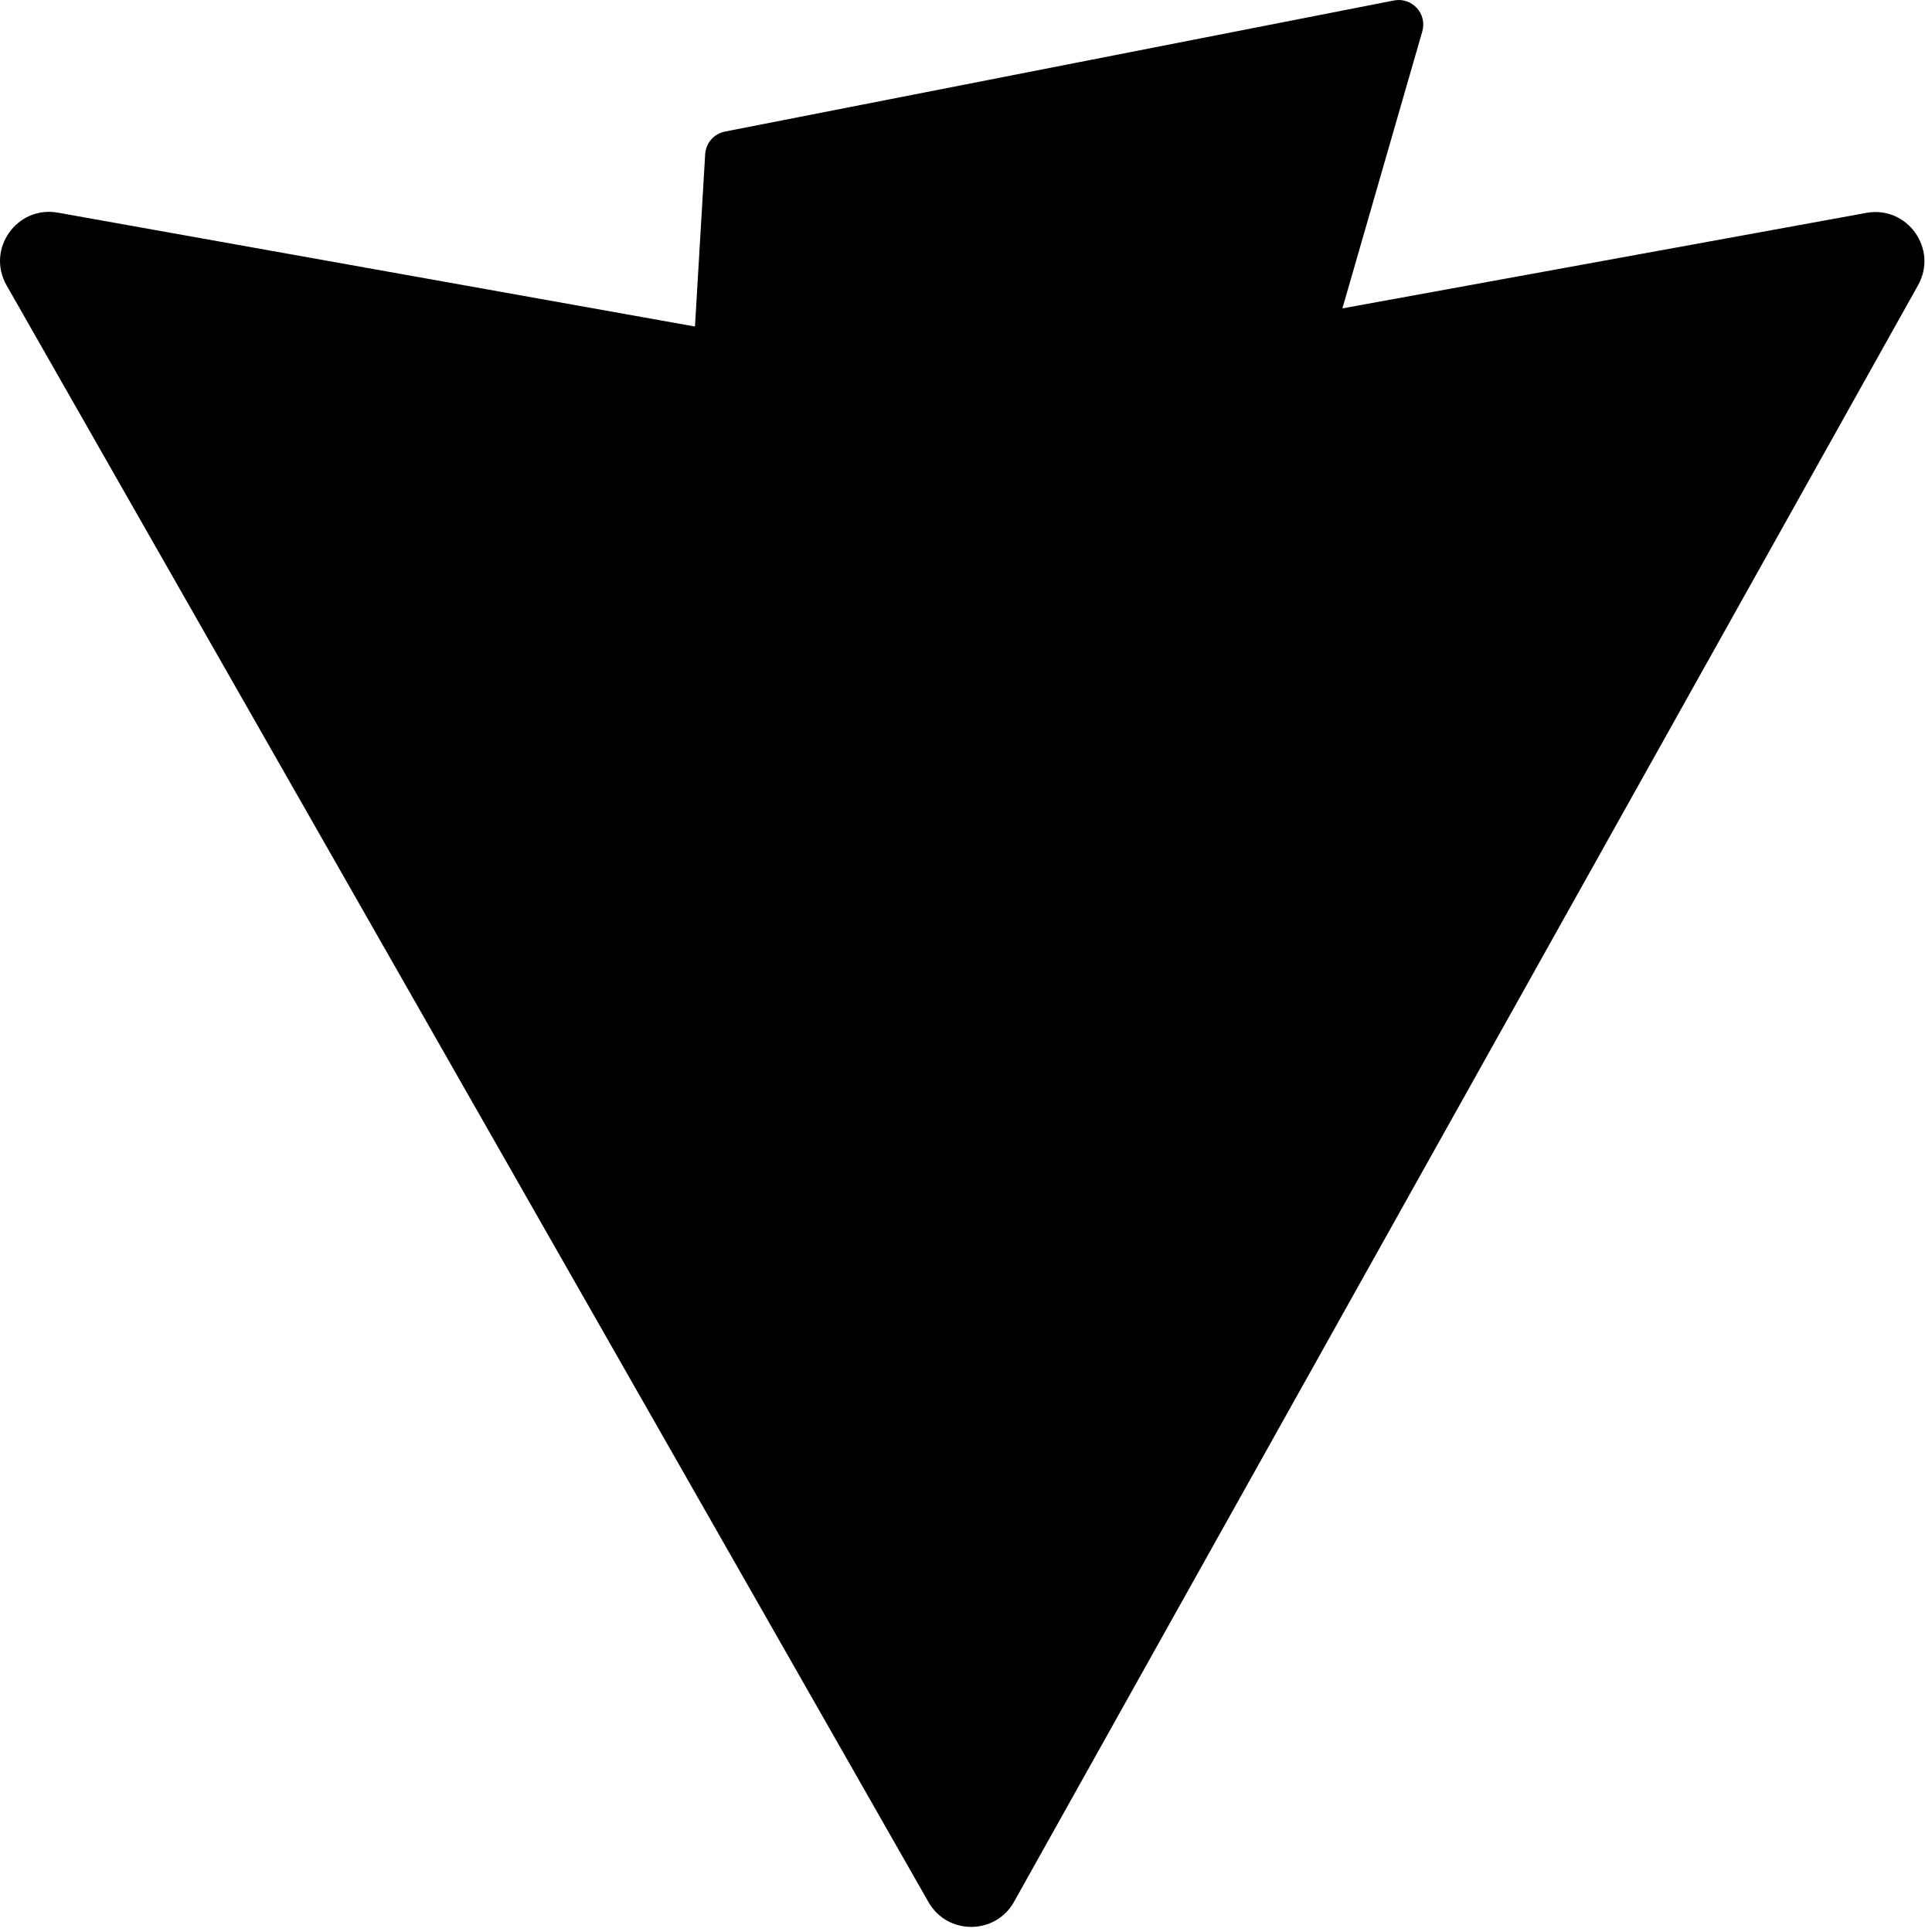
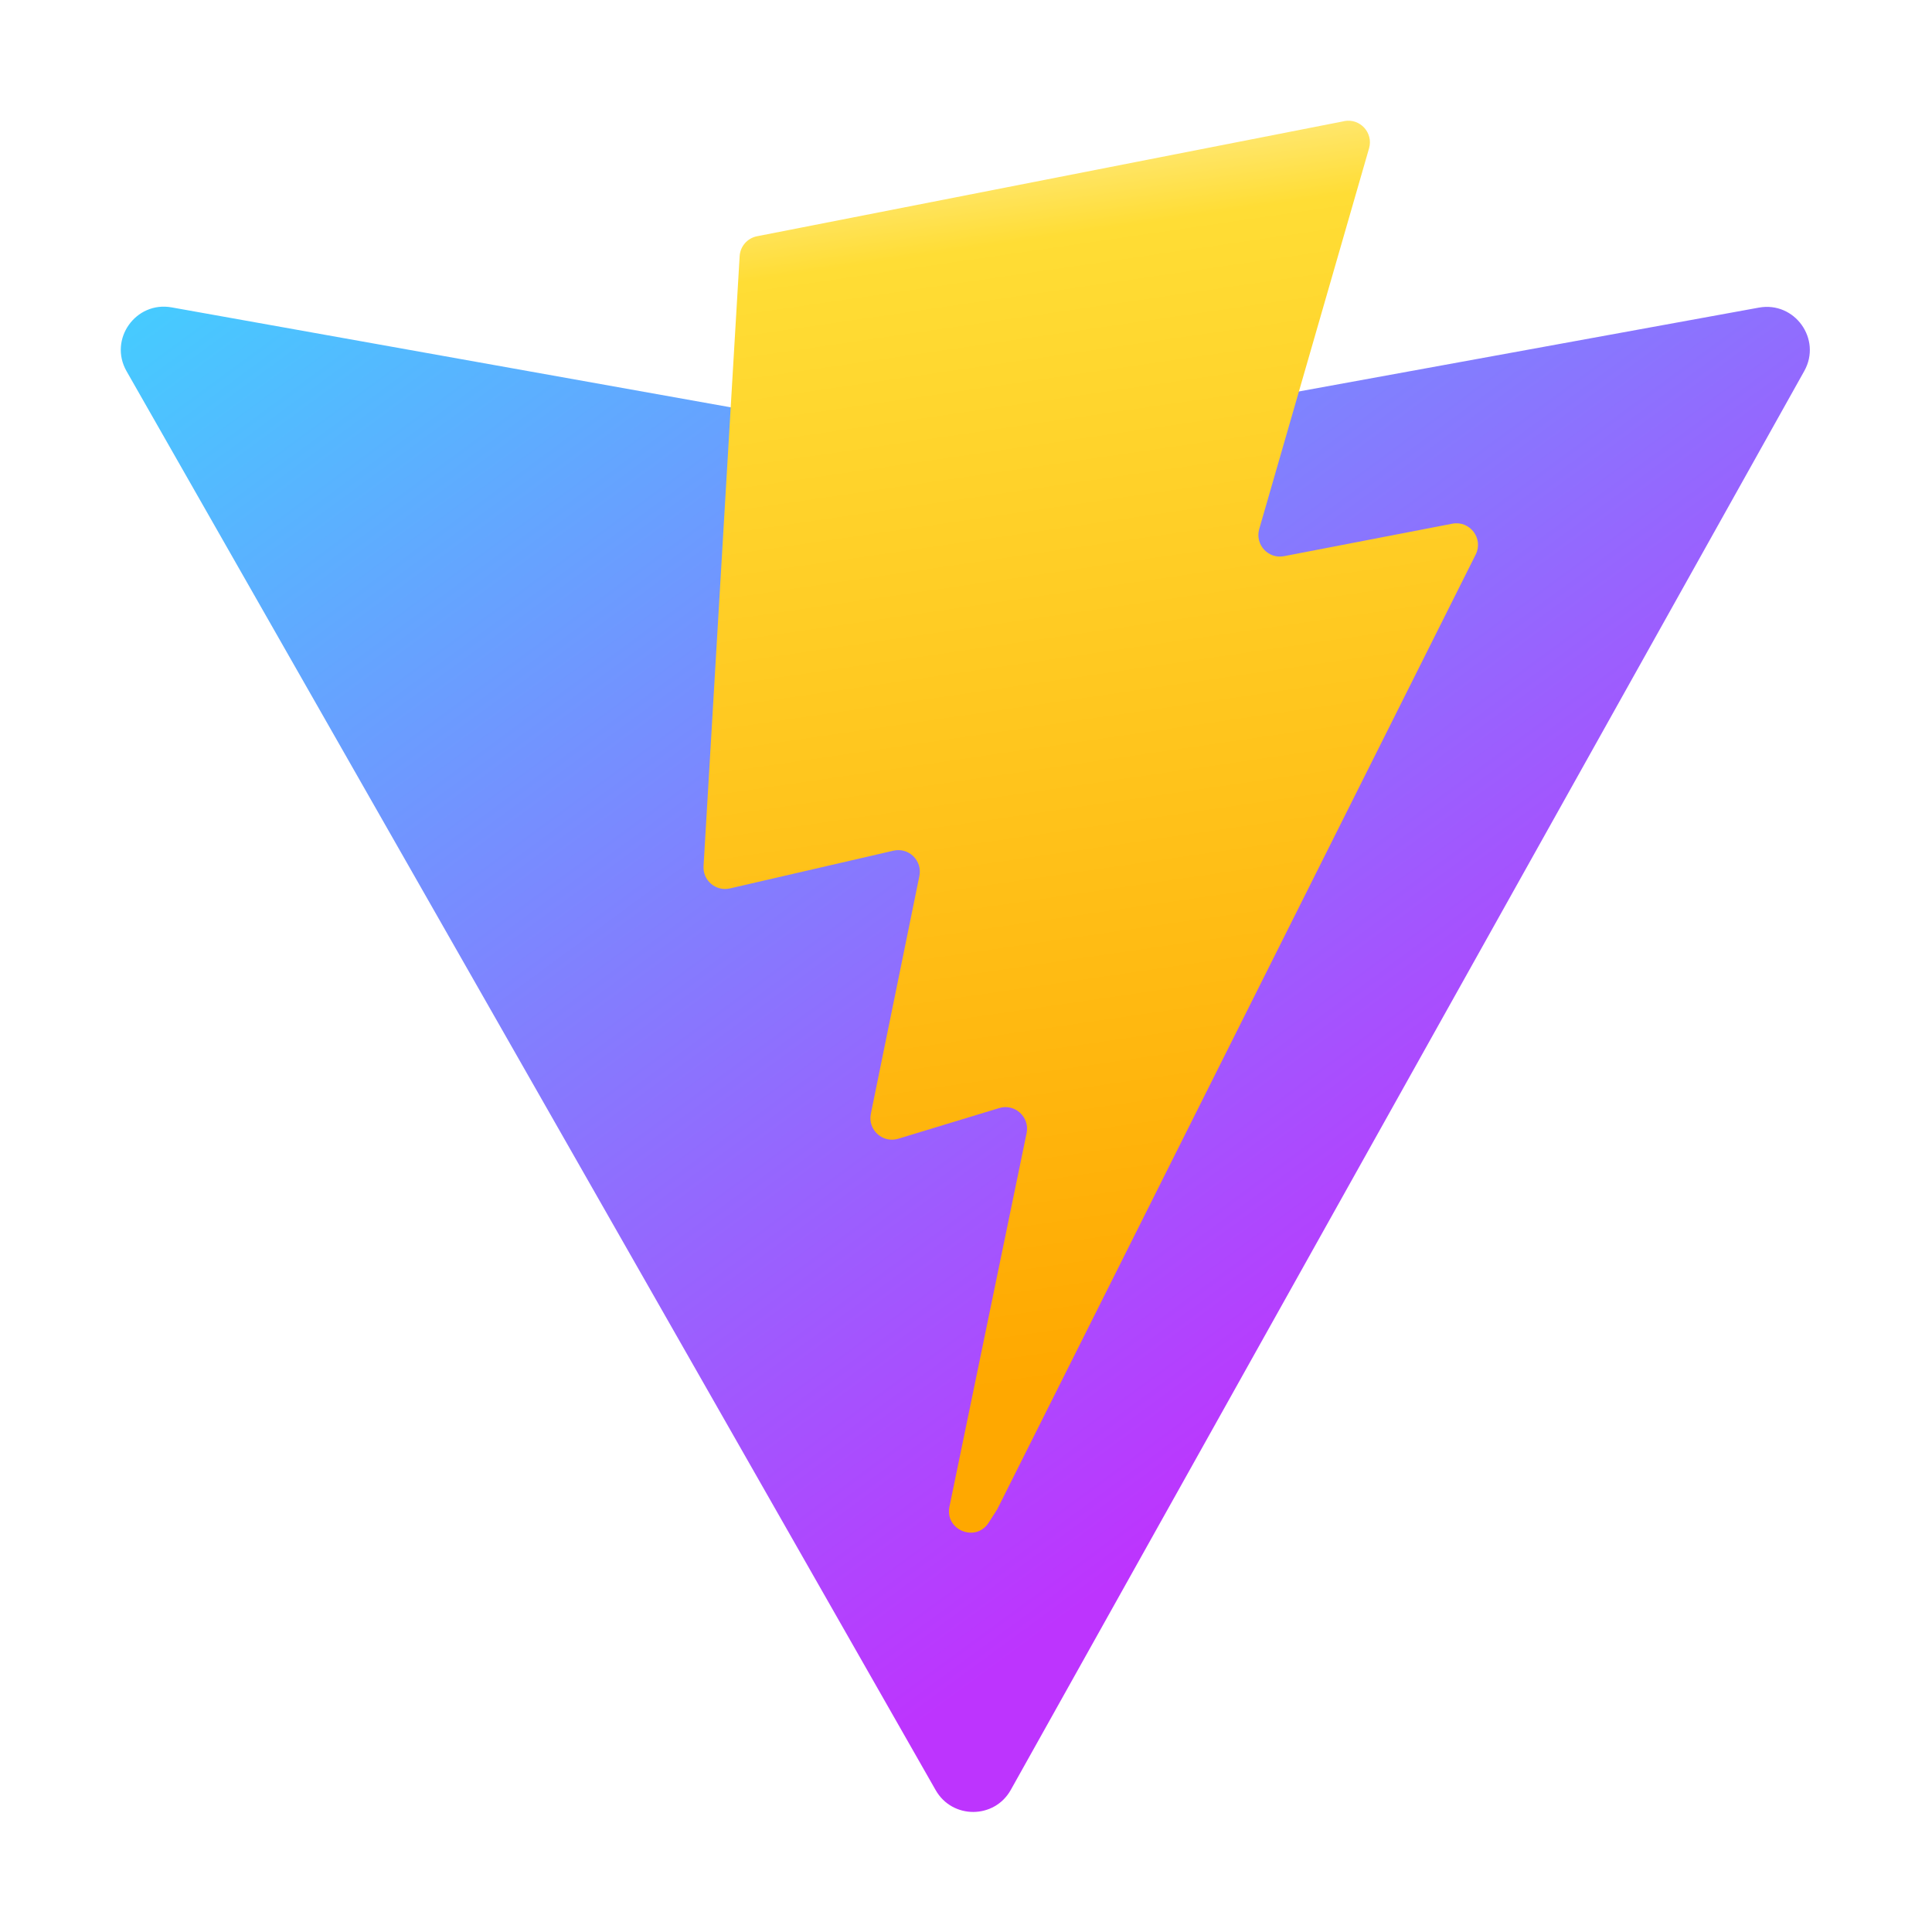
- <svg xmlns="http://www.w3.org/2000/svg" viewBox="0 0 256 257">
-   <defs>
-     <linearGradient id="footer-sample-full-0" x1="-.828%" x2="57.636%" y1="7.652%" y2="78.411%">
-       <stop offset="0%" stopColor="#41D1FF" />
-       <stop offset="100%" stopColor="#BD34FE" />
+ <svg xmlns="http://www.w3.org/2000/svg" width="800px" height="800px" viewBox="0 0 32 32" fill="none">
+   <path d="M29.884 6.146L16.742 29.646c-.271.485-.968.488-1.244.005L2.096 6.148c-.3-.526.15-1.163.746-1.057l13.156 2.352a.714.714 0 00.254-0l12.881-2.348c.594-.108 1.046.524.751 1.051z" fill="url(#paint0_linear)" />
+   <path d="M22.264 2.007l-9.725 1.906a.357.357 0 00-.288.329l-.598 10.104c-.014.238.204.423.437.369l2.708-.625c.253-.059.482.165.43.419l-.804 3.939c-.054.265.195.492.454.413l1.672-.508c.259-.079.508.149.454.414l-1.278 6.188c-.08.387.435.598.649.266L16.517 25 24.442 9.185c.133-.265-.096-.567-.387-.511l-2.787.538c-.262.051-.485-.193-.411-.45l1.819-6.306c.074-.257-.15-.501-.412-.45z" fill="url(#paint1_linear)" />
+   <defs id="defs50">
+     <linearGradient id="paint0_linear" x1="6" y1="33" x2="235" y2="344" gradientUnits="userSpaceOnUse" gradientTransform="matrix(.07142 0 0 .07142 1.3398 1.8944)">
+       <stop stop-color="#41D1FF" id="stop38" />
+       <stop offset="1" stop-color="#BD34FE" id="stop40" />
    </linearGradient>
-     <linearGradient id="footer-sample-full-1" x1="43.376%" x2="50.316%" y1="2.242%" y2="89.03%">
-       <stop offset="0%" stopColor="#FFEA83" />
-       <stop offset="8.333%" stopColor="#FFDD35" />
-       <stop offset="100%" stopColor="#FFA800" />
+     <linearGradient id="paint1_linear" x1="194.651" y1="8.818" x2="236.076" y2="292.989" gradientUnits="userSpaceOnUse" gradientTransform="matrix(.07142 0 0 .07142 1.3398 1.8944)">
+       <stop stop-color="#FFEA83" id="stop43" />
+       <stop offset=".083" stop-color="#FFDD35" id="stop45" />
+       <stop offset="1" stop-color="#FFA800" id="stop47" />
    </linearGradient>
  </defs>
-   <path fill="url(#footer-sample-full-0)" d="M255.153 37.938L134.897 252.976c-2.483 4.44-8.862 4.466-11.382.048L.875 37.958c-2.746-4.814 1.371-10.646 6.827-9.67l120.385 21.517a6.537 6.537 0 0 0 2.322-.004l117.867-21.483c5.438-.991 9.574 4.796 6.877 9.62Z" />
-   <path fill="url(#footer-sample-full-1)" d="M185.432.063L96.44 17.501a3.268 3.268 0 0 0-2.634 3.014l-5.474 92.456a3.268 3.268 0 0 0 3.997 3.378l24.777-5.718c2.318-.535 4.413 1.507 3.936 3.838l-7.361 36.047c-.495 2.426 1.782 4.5 4.151 3.78l15.304-4.649c2.372-.72 4.652 1.36 4.15 3.788l-11.698 56.621c-.732 3.542 3.979 5.473 5.943 2.437l1.313-2.028l72.516-144.72c1.215-2.423-.88-5.186-3.54-4.672l-25.505 4.922c-2.396.462-4.435-1.77-3.759-4.114l16.646-57.705c.677-2.35-1.37-4.583-3.769-4.113Z" />
</svg>
